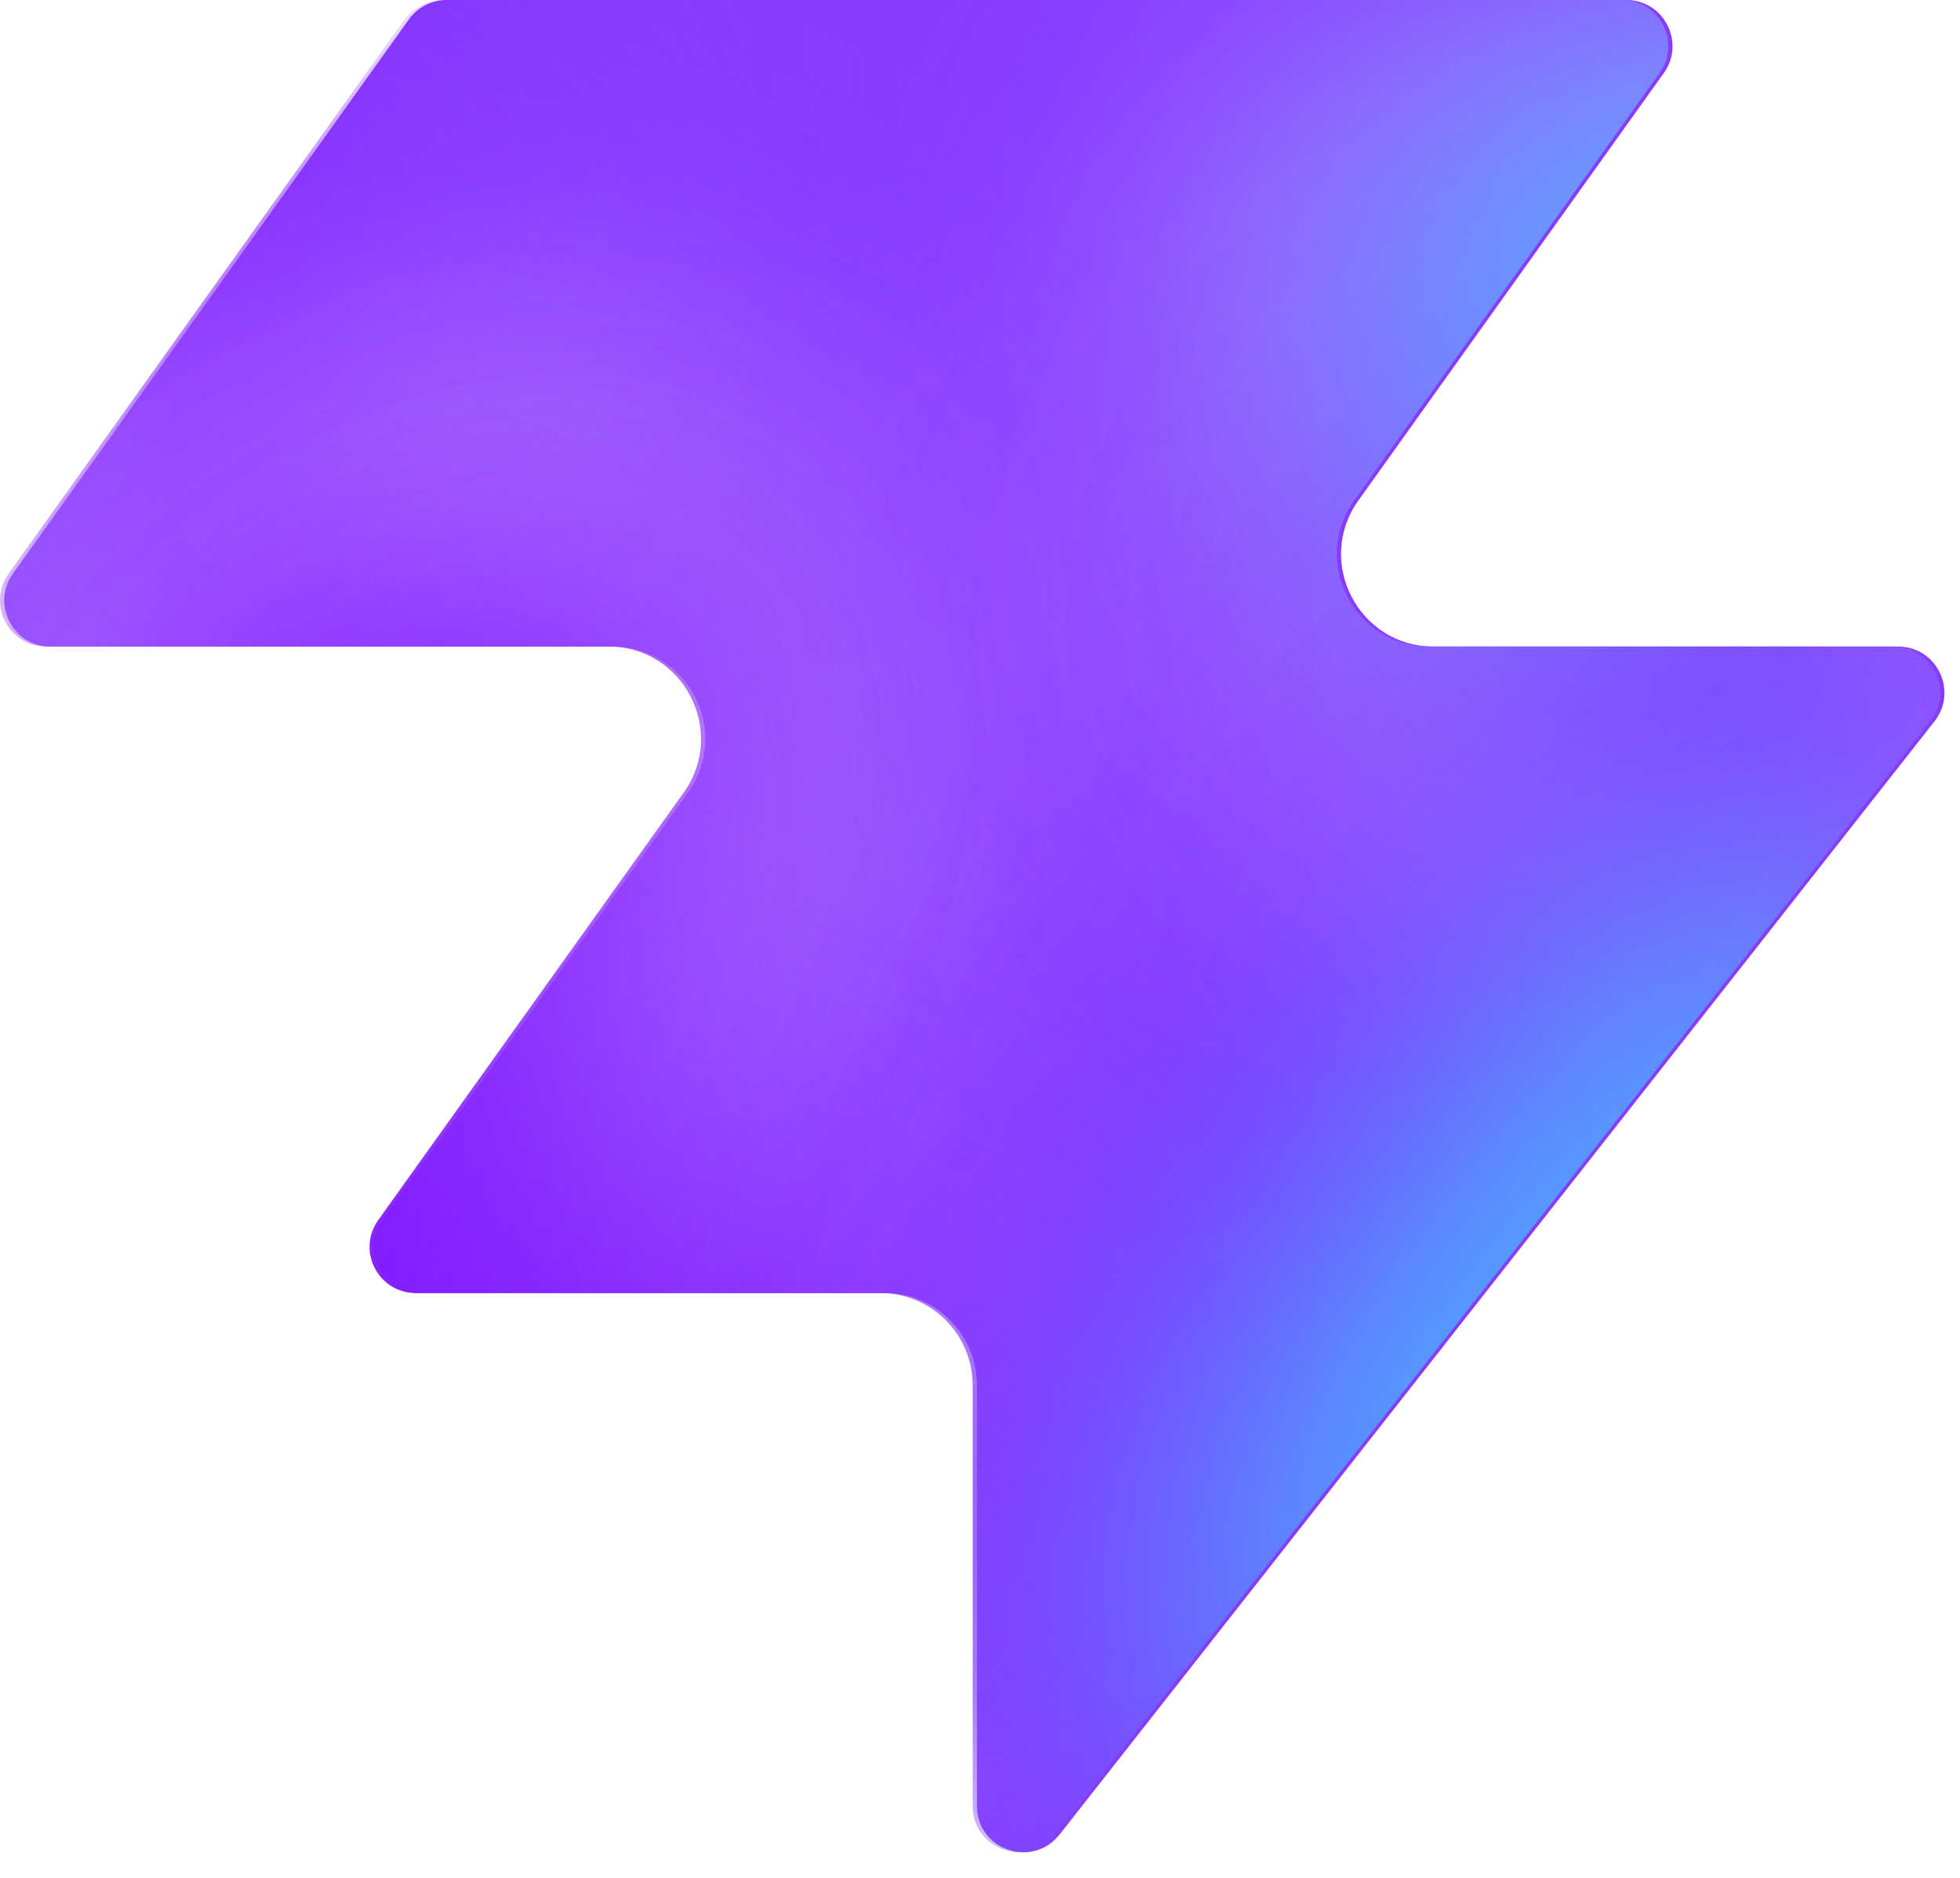
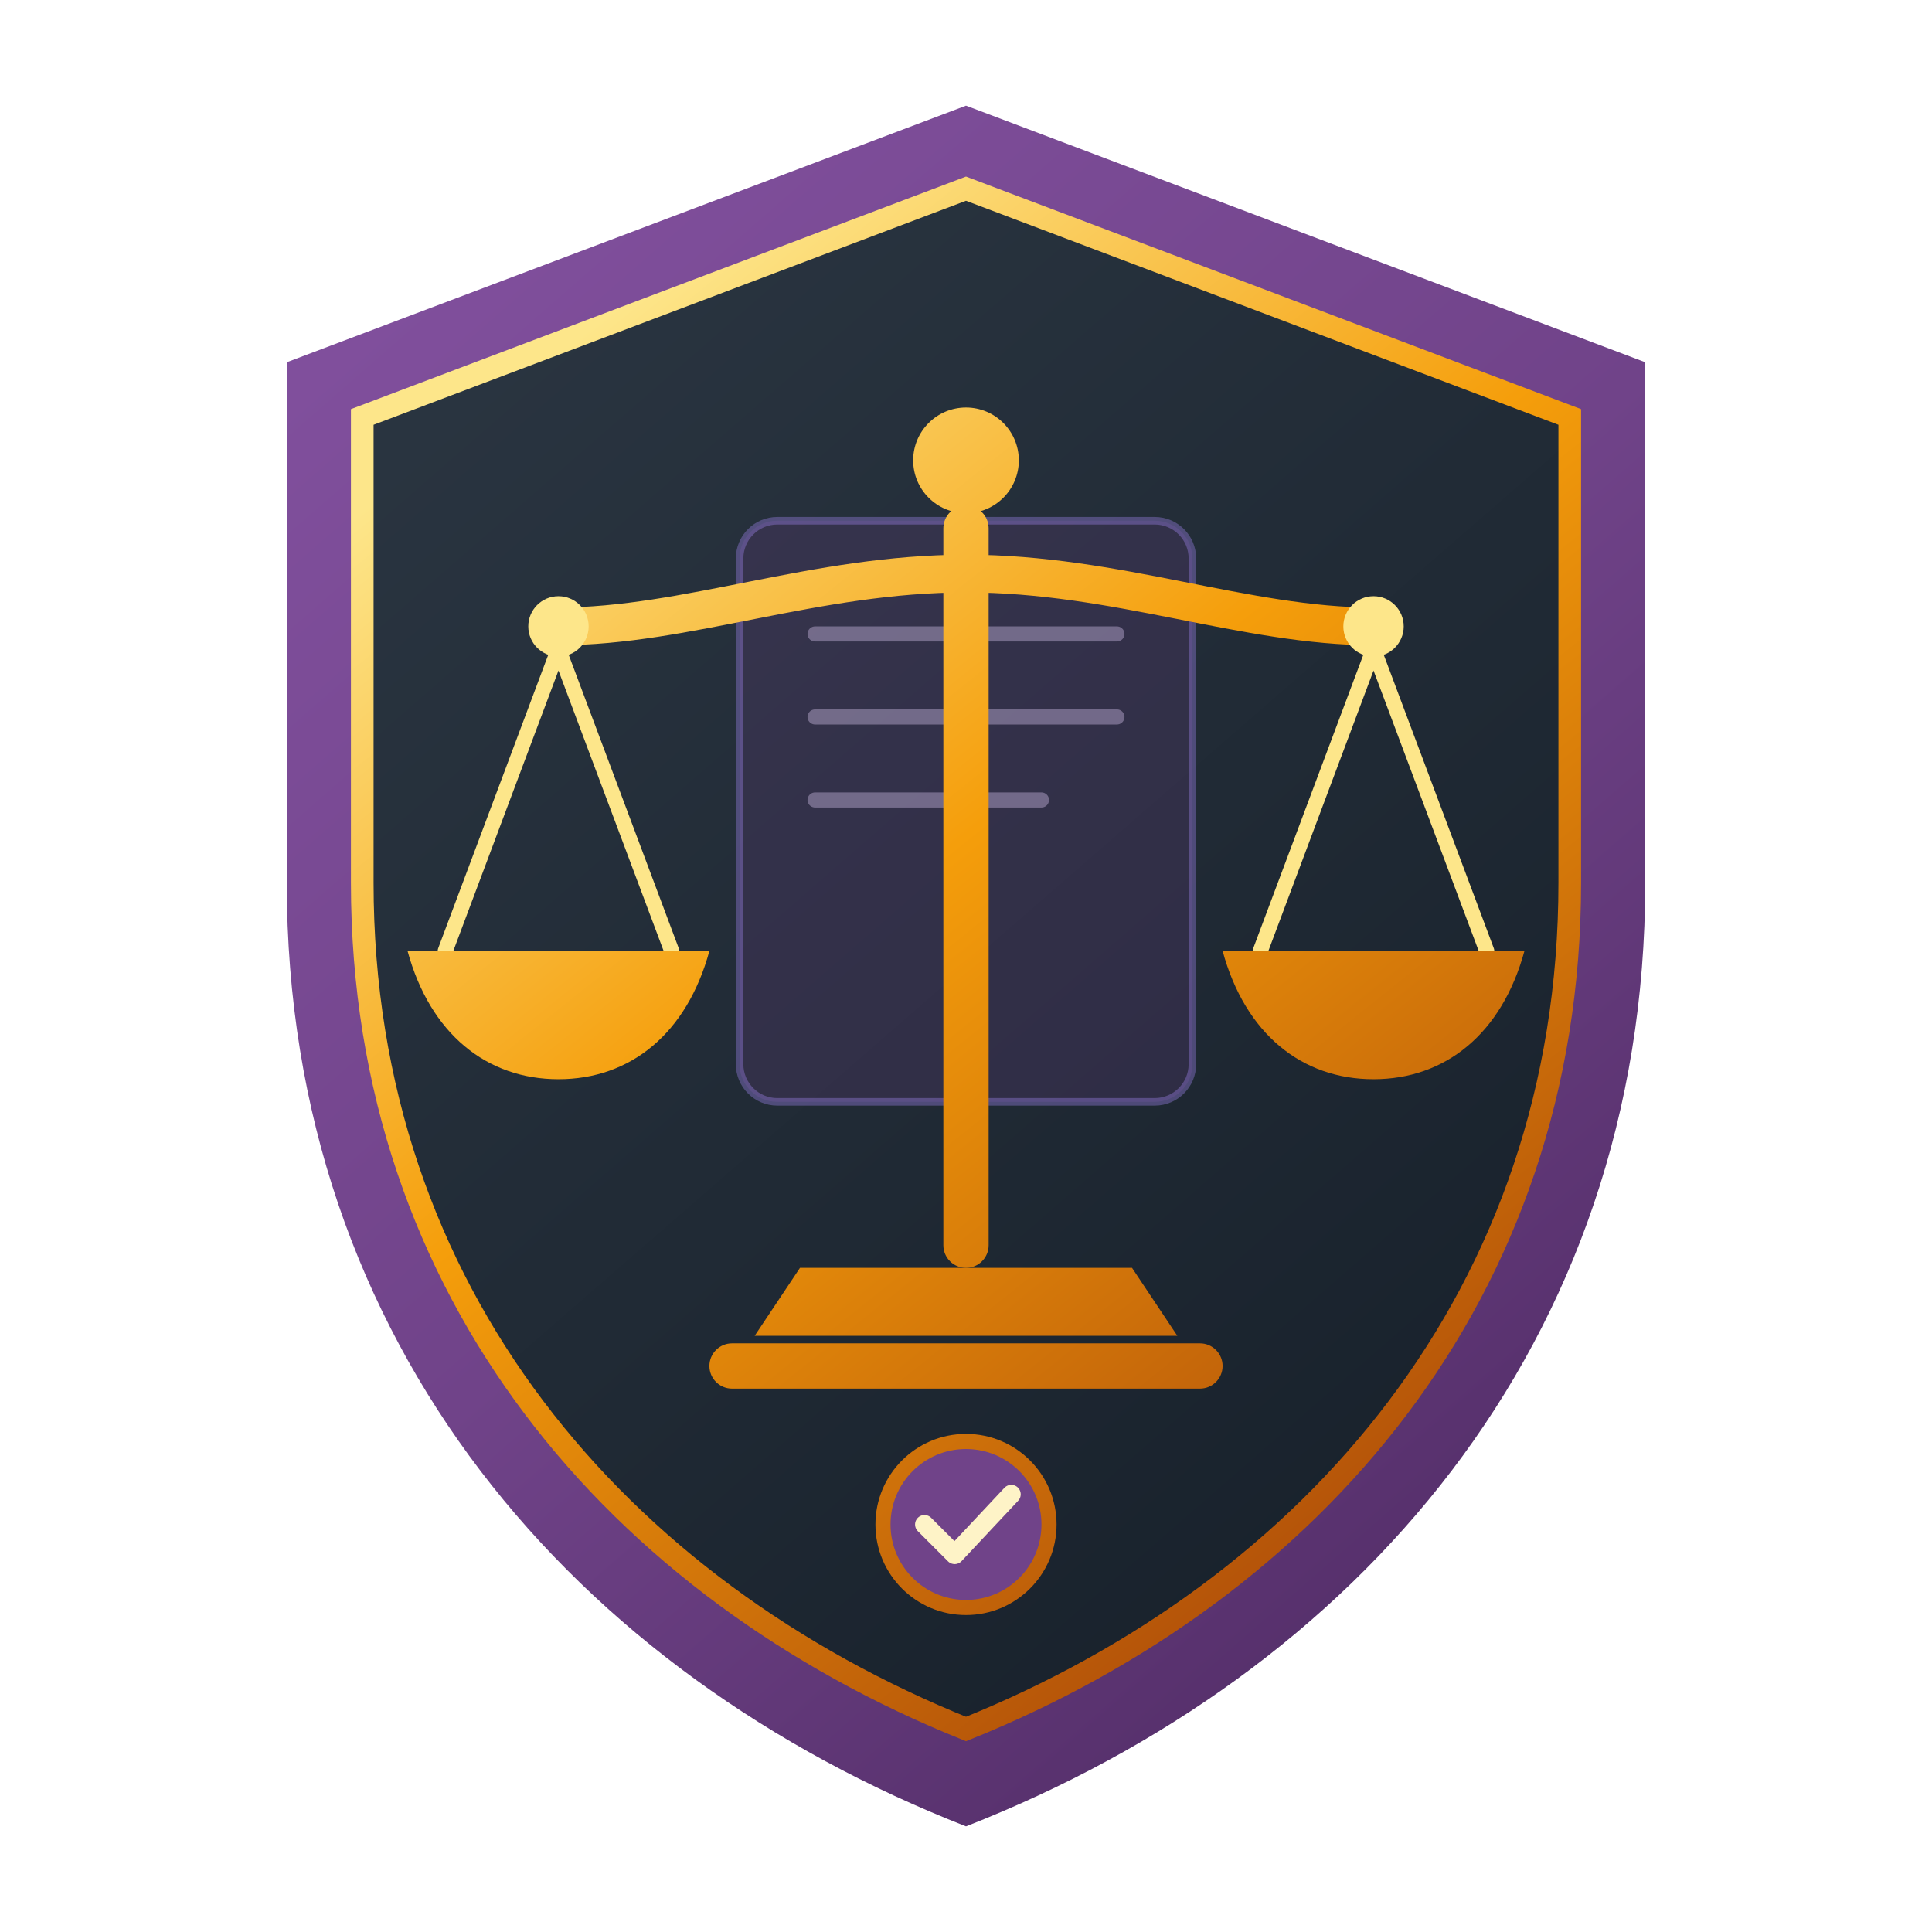
- <svg xmlns="http://www.w3.org/2000/svg" width="48" height="46" fill="none" viewBox="0 0 48 46">
-   <path fill="#863bff" d="M25.946 44.938c-.664.845-2.021.375-2.021-.698V33.937a2.26 2.26 0 0 0-2.262-2.262H10.287c-.92 0-1.456-1.04-.92-1.788l7.48-10.471c1.07-1.497 0-3.578-1.842-3.578H1.237c-.92 0-1.456-1.04-.92-1.788L10.013.474c.214-.297.556-.474.92-.474h28.894c.92 0 1.456 1.04.92 1.788l-7.48 10.471c-1.07 1.498 0 3.579 1.842 3.579h11.377c.943 0 1.473 1.088.89 1.83L25.947 44.94z" style="fill:#863bff;fill:color(display-p3 .525 .23 1);fill-opacity:1" />
-   <mask id="a" width="48" height="46" x="0" y="0" maskUnits="userSpaceOnUse" style="mask-type:alpha">
-     <path fill="#000" d="M25.842 44.938c-.664.844-2.021.375-2.021-.698V33.937a2.26 2.26 0 0 0-2.262-2.262H10.183c-.92 0-1.456-1.04-.92-1.788l7.48-10.471c1.07-1.498 0-3.579-1.842-3.579H1.133c-.92 0-1.456-1.04-.92-1.787L9.91.473c.214-.297.556-.474.92-.474h28.894c.92 0 1.456 1.04.92 1.788l-7.48 10.471c-1.07 1.498 0 3.578 1.842 3.578h11.377c.943 0 1.473 1.088.89 1.832L25.843 44.94z" style="fill:#000;fill-opacity:1" />
-   </mask>
-   <g mask="url(#a)">
-     <g filter="url(#b)">
-       <ellipse cx="5.508" cy="14.704" fill="#ede6ff" rx="5.508" ry="14.704" style="fill:#ede6ff;fill:color(display-p3 .927 .903 1);fill-opacity:1" transform="matrix(.00324 1 1 -.00324 -4.47 31.516)" />
-     </g>
-     <g filter="url(#c)">
-       <ellipse cx="10.399" cy="29.851" fill="#ede6ff" rx="10.399" ry="29.851" style="fill:#ede6ff;fill:color(display-p3 .927 .903 1);fill-opacity:1" transform="matrix(.00324 1 1 -.00324 -39.328 7.883)" />
-     </g>
-     <g filter="url(#d)">
-       <ellipse cx="5.508" cy="30.487" fill="#7e14ff" rx="5.508" ry="30.487" style="fill:#7e14ff;fill:color(display-p3 .492 .077 1);fill-opacity:1" transform="rotate(89.814 -25.913 -14.639)scale(1 -1)" />
-     </g>
-     <g filter="url(#e)">
-       <ellipse cx="5.508" cy="30.599" fill="#7e14ff" rx="5.508" ry="30.599" style="fill:#7e14ff;fill:color(display-p3 .492 .077 1);fill-opacity:1" transform="rotate(89.814 -32.644 -3.334)scale(1 -1)" />
-     </g>
-     <g filter="url(#f)">
-       <ellipse cx="5.508" cy="30.599" fill="#7e14ff" rx="5.508" ry="30.599" style="fill:#7e14ff;fill:color(display-p3 .492 .077 1);fill-opacity:1" transform="matrix(.00324 1 1 -.00324 -34.34 30.47)" />
-     </g>
-     <g filter="url(#g)">
-       <ellipse cx="14.072" cy="22.078" fill="#ede6ff" rx="14.072" ry="22.078" style="fill:#ede6ff;fill:color(display-p3 .927 .903 1);fill-opacity:1" transform="rotate(93.35 24.506 48.493)scale(-1 1)" />
-     </g>
-     <g filter="url(#h)">
-       <ellipse cx="3.47" cy="21.501" fill="#7e14ff" rx="3.47" ry="21.501" style="fill:#7e14ff;fill:color(display-p3 .492 .077 1);fill-opacity:1" transform="rotate(89.009 28.708 47.59)scale(-1 1)" />
-     </g>
-     <g filter="url(#i)">
-       <ellipse cx="3.47" cy="21.501" fill="#7e14ff" rx="3.47" ry="21.501" style="fill:#7e14ff;fill:color(display-p3 .492 .077 1);fill-opacity:1" transform="rotate(89.009 28.708 47.59)scale(-1 1)" />
-     </g>
-     <g filter="url(#j)">
-       <ellipse cx=".387" cy="8.972" fill="#7e14ff" rx="4.407" ry="29.108" style="fill:#7e14ff;fill:color(display-p3 .492 .077 1);fill-opacity:1" transform="rotate(39.51 .387 8.972)" />
-     </g>
-     <g filter="url(#k)">
-       <ellipse cx="47.523" cy="-6.092" fill="#7e14ff" rx="4.407" ry="29.108" style="fill:#7e14ff;fill:color(display-p3 .492 .077 1);fill-opacity:1" transform="rotate(37.892 47.523 -6.092)" />
-     </g>
-     <g filter="url(#l)">
-       <ellipse cx="41.412" cy="6.333" fill="#47bfff" rx="5.971" ry="9.665" style="fill:#47bfff;fill:color(display-p3 .28 .748 1);fill-opacity:1" transform="rotate(37.892 41.412 6.333)" />
-     </g>
-     <g filter="url(#m)">
-       <ellipse cx="-1.879" cy="38.332" fill="#7e14ff" rx="4.407" ry="29.108" style="fill:#7e14ff;fill:color(display-p3 .492 .077 1);fill-opacity:1" transform="rotate(37.892 -1.88 38.332)" />
-     </g>
-     <g filter="url(#n)">
-       <ellipse cx="-1.879" cy="38.332" fill="#7e14ff" rx="4.407" ry="29.108" style="fill:#7e14ff;fill:color(display-p3 .492 .077 1);fill-opacity:1" transform="rotate(37.892 -1.88 38.332)" />
-     </g>
-     <g filter="url(#o)">
-       <ellipse cx="35.651" cy="29.907" fill="#7e14ff" rx="4.407" ry="29.108" style="fill:#7e14ff;fill:color(display-p3 .492 .077 1);fill-opacity:1" transform="rotate(37.892 35.651 29.907)" />
-     </g>
-     <g filter="url(#p)">
-       <ellipse cx="38.418" cy="32.4" fill="#47bfff" rx="5.971" ry="15.297" style="fill:#47bfff;fill:color(display-p3 .28 .748 1);fill-opacity:1" transform="rotate(37.892 38.418 32.4)" />
-     </g>
-   </g>
+ <svg xmlns="http://www.w3.org/2000/svg" viewBox="0 0 512 512" width="64" height="64" fill="none">
  <defs>
-     <filter id="b" width="60.045" height="41.654" x="-19.77" y="16.149" color-interpolation-filters="sRGB" filterUnits="userSpaceOnUse">
-       <feFlood flood-opacity="0" result="BackgroundImageFix" />
-       <feBlend in="SourceGraphic" in2="BackgroundImageFix" result="shape" />
-       <feGaussianBlur result="effect1_foregroundBlur_2002_17158" stdDeviation="7.659" />
-     </filter>
-     <filter id="c" width="90.34" height="51.437" x="-54.613" y="-7.533" color-interpolation-filters="sRGB" filterUnits="userSpaceOnUse">
-       <feFlood flood-opacity="0" result="BackgroundImageFix" />
-       <feBlend in="SourceGraphic" in2="BackgroundImageFix" result="shape" />
-       <feGaussianBlur result="effect1_foregroundBlur_2002_17158" stdDeviation="7.659" />
-     </filter>
-     <filter id="d" width="79.355" height="29.4" x="-49.64" y="2.03" color-interpolation-filters="sRGB" filterUnits="userSpaceOnUse">
-       <feFlood flood-opacity="0" result="BackgroundImageFix" />
-       <feBlend in="SourceGraphic" in2="BackgroundImageFix" result="shape" />
-       <feGaussianBlur result="effect1_foregroundBlur_2002_17158" stdDeviation="4.596" />
-     </filter>
-     <filter id="e" width="79.579" height="29.4" x="-45.045" y="20.029" color-interpolation-filters="sRGB" filterUnits="userSpaceOnUse">
-       <feFlood flood-opacity="0" result="BackgroundImageFix" />
-       <feBlend in="SourceGraphic" in2="BackgroundImageFix" result="shape" />
-       <feGaussianBlur result="effect1_foregroundBlur_2002_17158" stdDeviation="4.596" />
-     </filter>
-     <filter id="f" width="79.579" height="29.4" x="-43.513" y="21.178" color-interpolation-filters="sRGB" filterUnits="userSpaceOnUse">
-       <feFlood flood-opacity="0" result="BackgroundImageFix" />
-       <feBlend in="SourceGraphic" in2="BackgroundImageFix" result="shape" />
-       <feGaussianBlur result="effect1_foregroundBlur_2002_17158" stdDeviation="4.596" />
-     </filter>
-     <filter id="g" width="74.749" height="58.852" x="15.756" y="-17.901" color-interpolation-filters="sRGB" filterUnits="userSpaceOnUse">
-       <feFlood flood-opacity="0" result="BackgroundImageFix" />
-       <feBlend in="SourceGraphic" in2="BackgroundImageFix" result="shape" />
-       <feGaussianBlur result="effect1_foregroundBlur_2002_17158" stdDeviation="7.659" />
-     </filter>
-     <filter id="h" width="61.377" height="25.362" x="23.548" y="2.284" color-interpolation-filters="sRGB" filterUnits="userSpaceOnUse">
-       <feFlood flood-opacity="0" result="BackgroundImageFix" />
-       <feBlend in="SourceGraphic" in2="BackgroundImageFix" result="shape" />
-       <feGaussianBlur result="effect1_foregroundBlur_2002_17158" stdDeviation="4.596" />
-     </filter>
-     <filter id="i" width="61.377" height="25.362" x="23.548" y="2.284" color-interpolation-filters="sRGB" filterUnits="userSpaceOnUse">
-       <feFlood flood-opacity="0" result="BackgroundImageFix" />
-       <feBlend in="SourceGraphic" in2="BackgroundImageFix" result="shape" />
-       <feGaussianBlur result="effect1_foregroundBlur_2002_17158" stdDeviation="4.596" />
-     </filter>
-     <filter id="j" width="56.045" height="63.649" x="-27.636" y="-22.853" color-interpolation-filters="sRGB" filterUnits="userSpaceOnUse">
-       <feFlood flood-opacity="0" result="BackgroundImageFix" />
-       <feBlend in="SourceGraphic" in2="BackgroundImageFix" result="shape" />
-       <feGaussianBlur result="effect1_foregroundBlur_2002_17158" stdDeviation="4.596" />
-     </filter>
-     <filter id="k" width="54.814" height="64.646" x="20.116" y="-38.415" color-interpolation-filters="sRGB" filterUnits="userSpaceOnUse">
-       <feFlood flood-opacity="0" result="BackgroundImageFix" />
-       <feBlend in="SourceGraphic" in2="BackgroundImageFix" result="shape" />
-       <feGaussianBlur result="effect1_foregroundBlur_2002_17158" stdDeviation="4.596" />
-     </filter>
-     <filter id="l" width="33.541" height="35.313" x="24.641" y="-11.323" color-interpolation-filters="sRGB" filterUnits="userSpaceOnUse">
-       <feFlood flood-opacity="0" result="BackgroundImageFix" />
-       <feBlend in="SourceGraphic" in2="BackgroundImageFix" result="shape" />
-       <feGaussianBlur result="effect1_foregroundBlur_2002_17158" stdDeviation="4.596" />
-     </filter>
-     <filter id="m" width="54.814" height="64.646" x="-29.286" y="6.009" color-interpolation-filters="sRGB" filterUnits="userSpaceOnUse">
-       <feFlood flood-opacity="0" result="BackgroundImageFix" />
-       <feBlend in="SourceGraphic" in2="BackgroundImageFix" result="shape" />
-       <feGaussianBlur result="effect1_foregroundBlur_2002_17158" stdDeviation="4.596" />
-     </filter>
-     <filter id="n" width="54.814" height="64.646" x="-29.286" y="6.009" color-interpolation-filters="sRGB" filterUnits="userSpaceOnUse">
-       <feFlood flood-opacity="0" result="BackgroundImageFix" />
-       <feBlend in="SourceGraphic" in2="BackgroundImageFix" result="shape" />
-       <feGaussianBlur result="effect1_foregroundBlur_2002_17158" stdDeviation="4.596" />
-     </filter>
-     <filter id="o" width="54.814" height="64.646" x="8.244" y="-2.416" color-interpolation-filters="sRGB" filterUnits="userSpaceOnUse">
-       <feFlood flood-opacity="0" result="BackgroundImageFix" />
-       <feBlend in="SourceGraphic" in2="BackgroundImageFix" result="shape" />
-       <feGaussianBlur result="effect1_foregroundBlur_2002_17158" stdDeviation="4.596" />
-     </filter>
-     <filter id="p" width="39.409" height="43.623" x="18.713" y="10.588" color-interpolation-filters="sRGB" filterUnits="userSpaceOnUse">
-       <feFlood flood-opacity="0" result="BackgroundImageFix" />
-       <feBlend in="SourceGraphic" in2="BackgroundImageFix" result="shape" />
-       <feGaussianBlur result="effect1_foregroundBlur_2002_17158" stdDeviation="4.596" />
-     </filter>
+     <linearGradient id="jg-shield-outer" x1="64" y1="36" x2="448" y2="476" gradientUnits="userSpaceOnUse">
+       <stop offset="0%" stop-color="#8452A1" />
+       <stop offset="50%" stop-color="#704389" />
+       <stop offset="100%" stop-color="#4A275E" />
+     </linearGradient>
+     <linearGradient id="jg-shield-inner" x1="96" y1="72" x2="416" y2="440" gradientUnits="userSpaceOnUse">
+       <stop offset="0%" stop-color="#2B3642" />
+       <stop offset="100%" stop-color="#161F29" />
+     </linearGradient>
+     <linearGradient id="jg-gold" x1="140" y1="100" x2="372" y2="390" gradientUnits="userSpaceOnUse">
+       <stop offset="0%" stop-color="#FDE68A" />
+       <stop offset="45%" stop-color="#F59E0B" />
+       <stop offset="100%" stop-color="#B45309" />
+     </linearGradient>
  </defs>
+   <path d="M256 28 76 96v138c0 122.4 76.8 209.6 180 250 103.2-40.4 180-127.6 180-250V96L256 28Z" fill="url(#jg-shield-outer)" />
+   <path d="M256 50 96 110.5V234c0 108.8 68.1 187.2 160 224.2 91.9-37 160-115.4 160-224.2V110.5L256 50Z" stroke="url(#jg-gold)" stroke-width="6" fill="url(#jg-shield-inner)" />
+   <rect x="196" y="138" width="120" height="154" rx="10" fill="#704389" fill-opacity="0.22" stroke="#A78BFA" stroke-opacity="0.35" stroke-width="2" />
+   <line x1="216" y1="168" x2="296" y2="168" stroke="#E9D5FF" stroke-opacity="0.35" stroke-width="4" stroke-linecap="round" />
+   <line x1="216" y1="190" x2="296" y2="190" stroke="#E9D5FF" stroke-opacity="0.35" stroke-width="4" stroke-linecap="round" />
+   <line x1="216" y1="212" x2="276" y2="212" stroke="#E9D5FF" stroke-opacity="0.35" stroke-width="4" stroke-linecap="round" />
+   <circle cx="256" cy="122" r="14" fill="url(#jg-gold)" />
+   <rect x="250" y="134" width="12" height="202" rx="6" fill="url(#jg-gold)" />
+   <path d="M148 166c34 0 68-14 108-14s74 14 108 14" stroke="url(#jg-gold)" stroke-width="10" stroke-linecap="round" />
+   <circle cx="148" cy="166" r="8" fill="#FDE68A" />
+   <circle cx="364" cy="166" r="8" fill="#FDE68A" />
+   <path d="M148 172 118 252M148 172l30 80" stroke="#FDE68A" stroke-width="4" stroke-linecap="round" />
+   <path d="M108 252h80c-6 22-21 34-40 34s-34-12-40-34Z" fill="url(#jg-gold)" />
+   <path d="M364 172 334 252M364 172l30 80" stroke="#FDE68A" stroke-width="4" stroke-linecap="round" />
+   <path d="M324 252h80c-6 22-21 34-40 34s-34-12-40-34Z" fill="url(#jg-gold)" />
+   <path d="M212 336h88l12 18H200l12-18Z" fill="url(#jg-gold)" />
+   <rect x="188" y="356" width="136" height="12" rx="6" fill="url(#jg-gold)" />
+   <circle cx="256" cy="404" r="22" fill="#704389" stroke="url(#jg-gold)" stroke-width="4" />
+   <path d="m245 404 8 8 15-16" stroke="#FEF3C7" stroke-width="5" stroke-linecap="round" stroke-linejoin="round" />
</svg>
